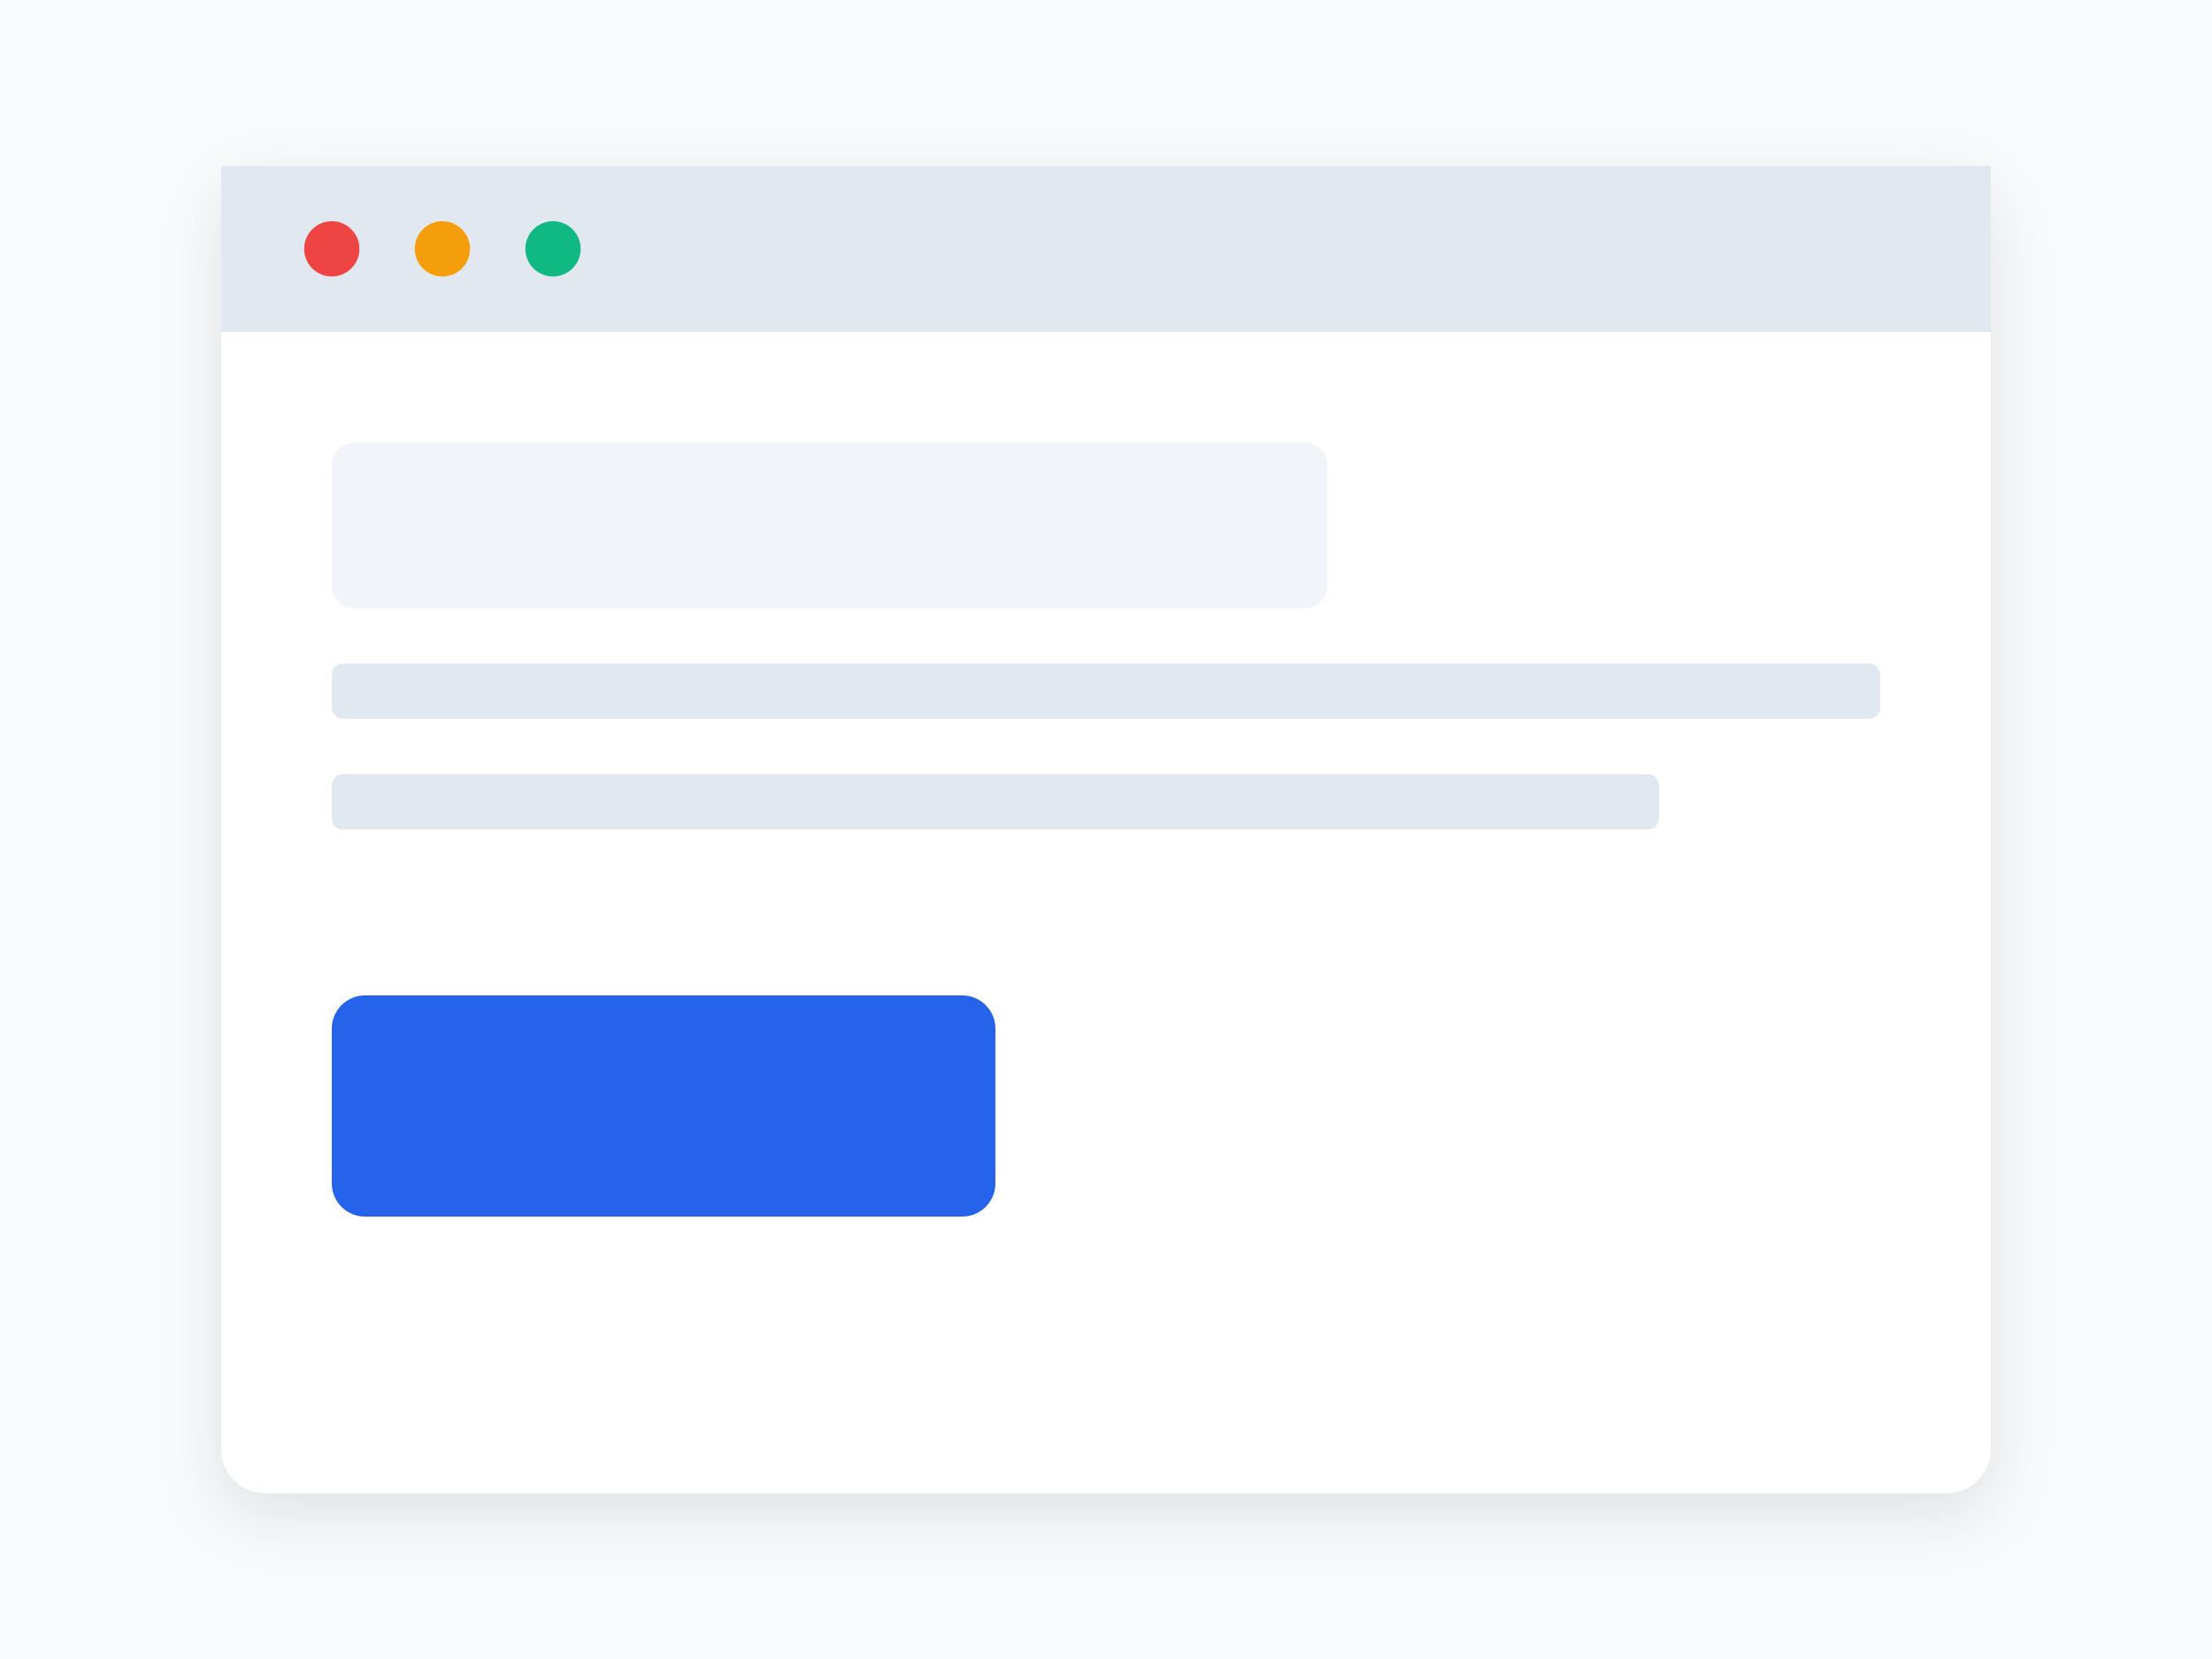
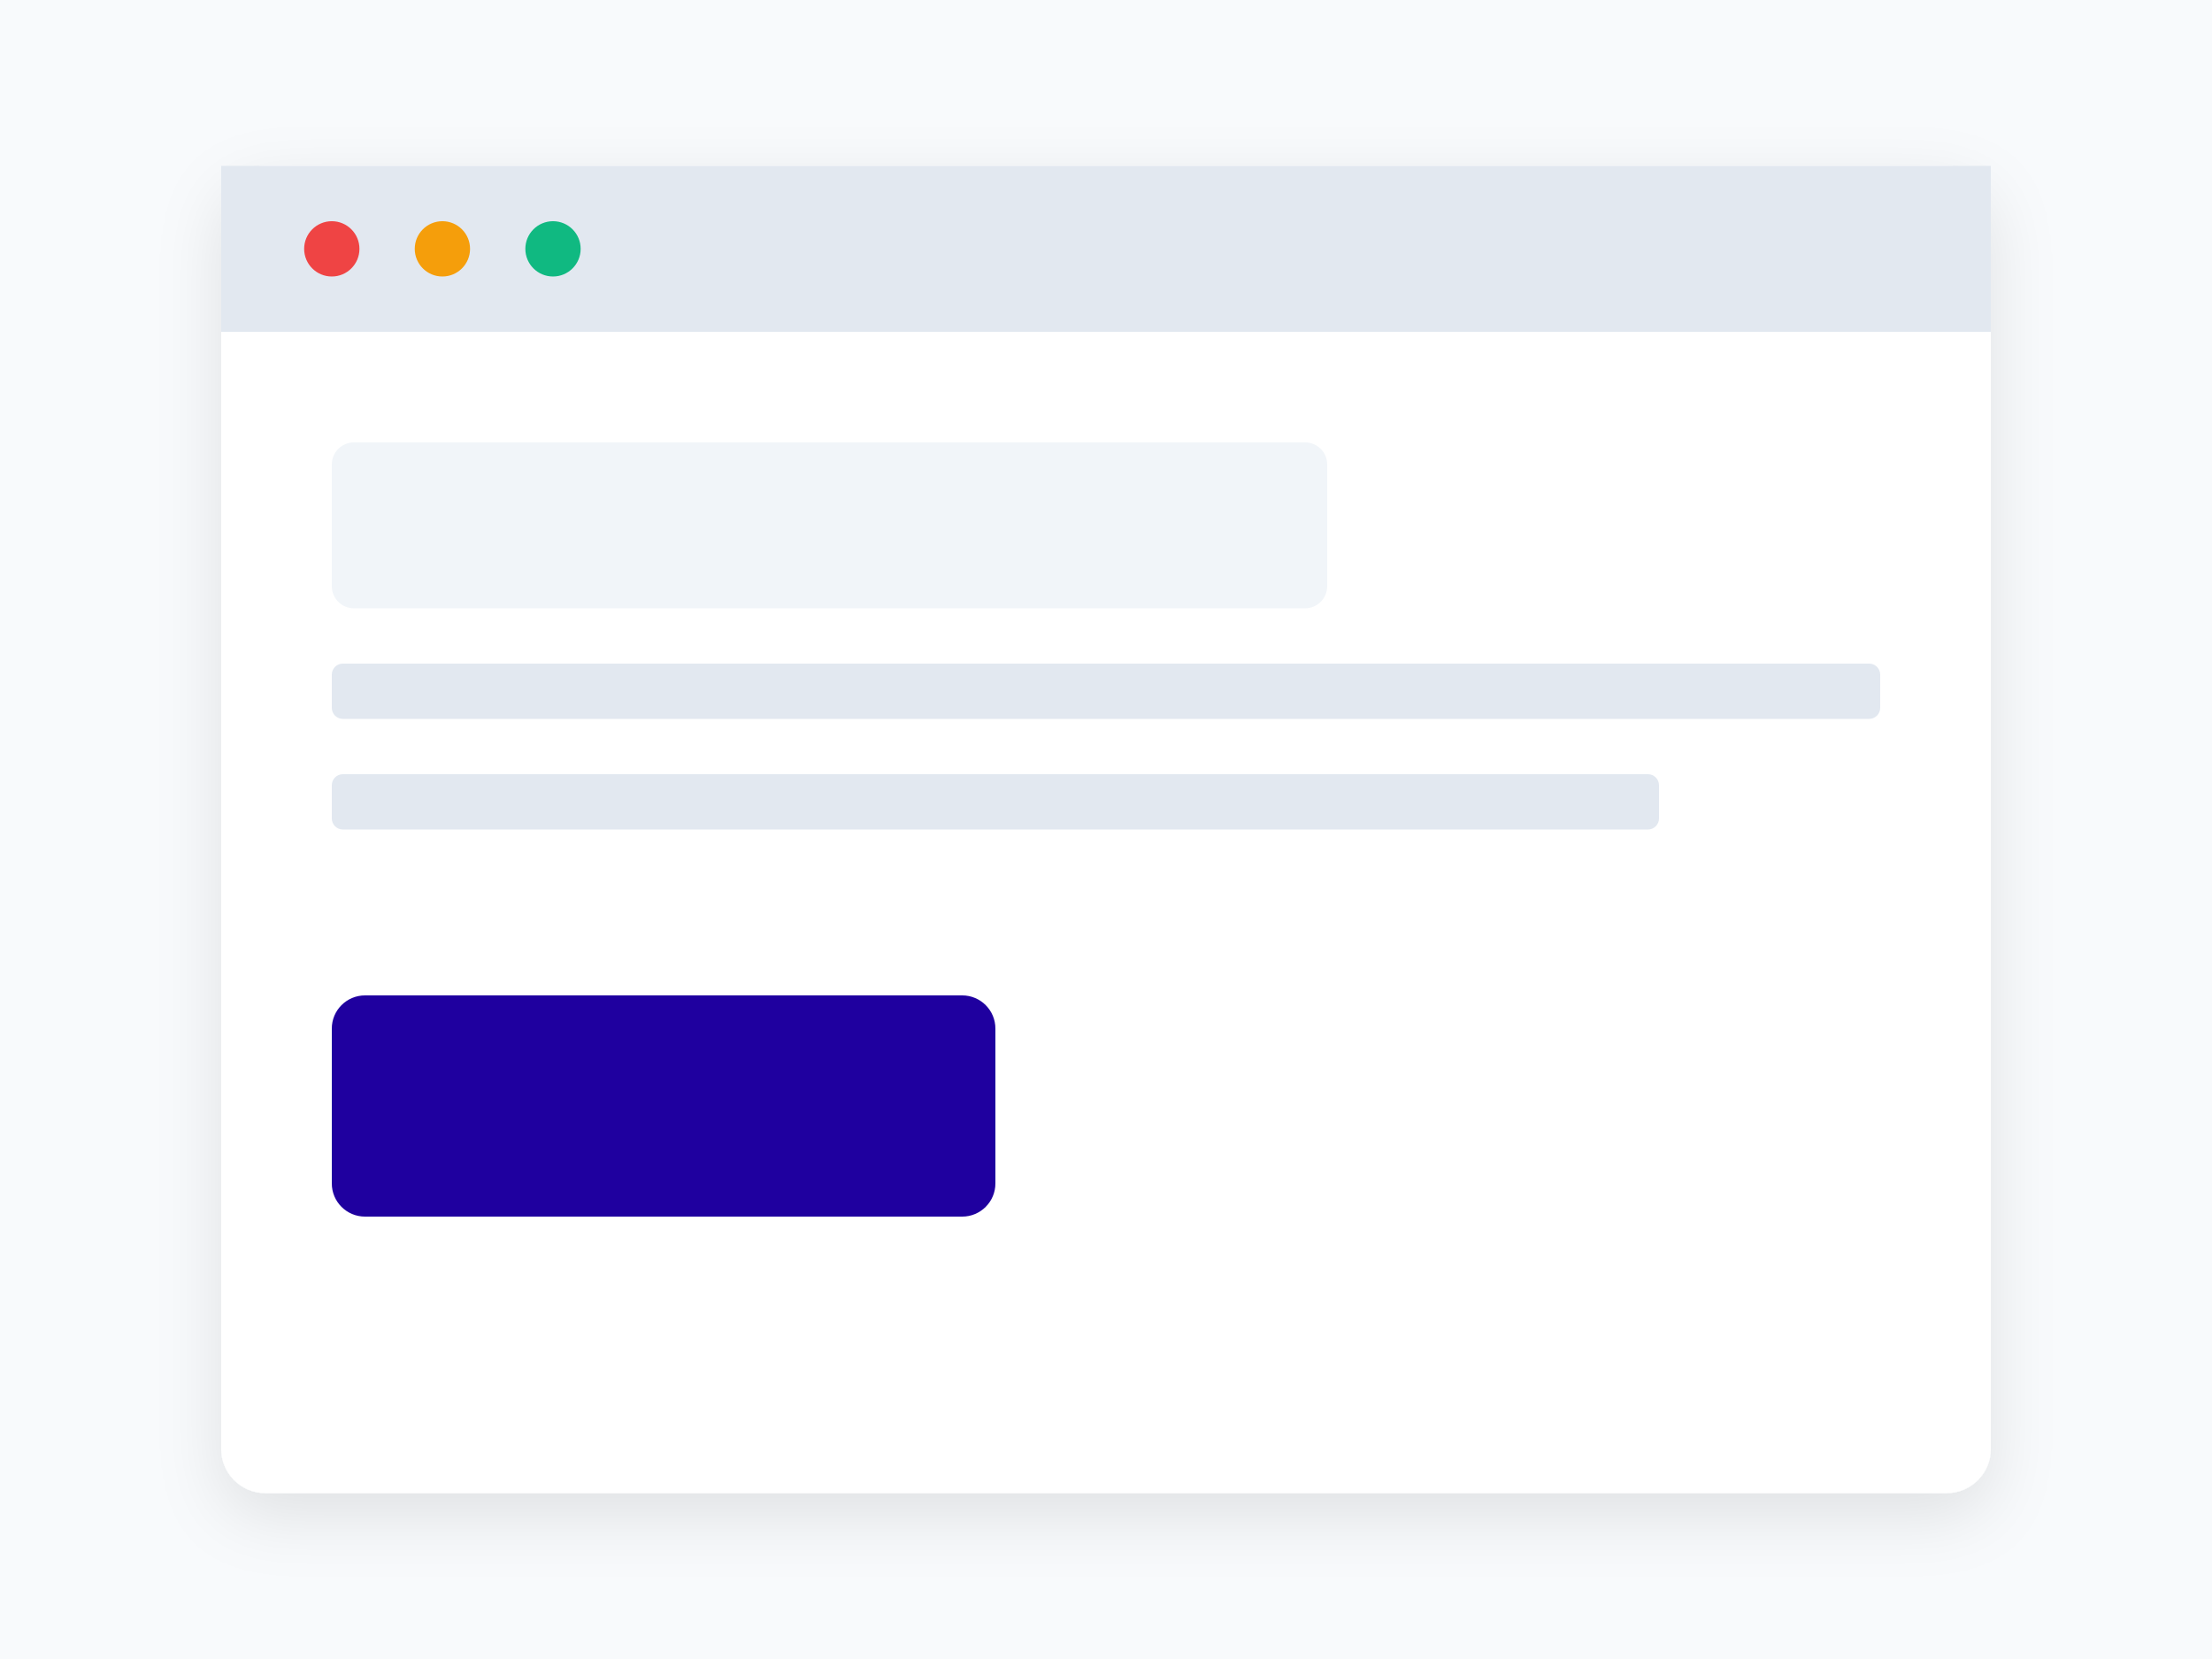
<svg xmlns="http://www.w3.org/2000/svg" viewBox="0 0 400 300">
  <rect width="400" height="300" fill="#f8fafc" />
  <rect x="40" y="30" width="320" height="240" fill="#ffffff" rx="8" filter="drop-shadow(0 4px 6px rgba(0,0,0,0.1))" />
  <rect x="40" y="30" width="320" height="30" fill="#e2e8f0" rx="8 8 0 0" />
  <circle cx="60" cy="45" r="5" fill="#ef4444" />
  <circle cx="80" cy="45" r="5" fill="#f59e0b" />
  <circle cx="100" cy="45" r="5" fill="#10b981" />
  <rect x="60" y="80" width="180" height="30" fill="#f1f5f9" rx="4" />
  <rect x="60" y="120" width="280" height="10" fill="#e2e8f0" rx="2" />
  <rect x="60" y="140" width="240" height="10" fill="#e2e8f0" rx="2" />
-   <rect x="60" y="180" width="120" height="40" fill="#2563eb" rx="6" />
+   <rect x="60" y="180" width="120" height="40" fill="#1f009f" rx="6" />
</svg>
